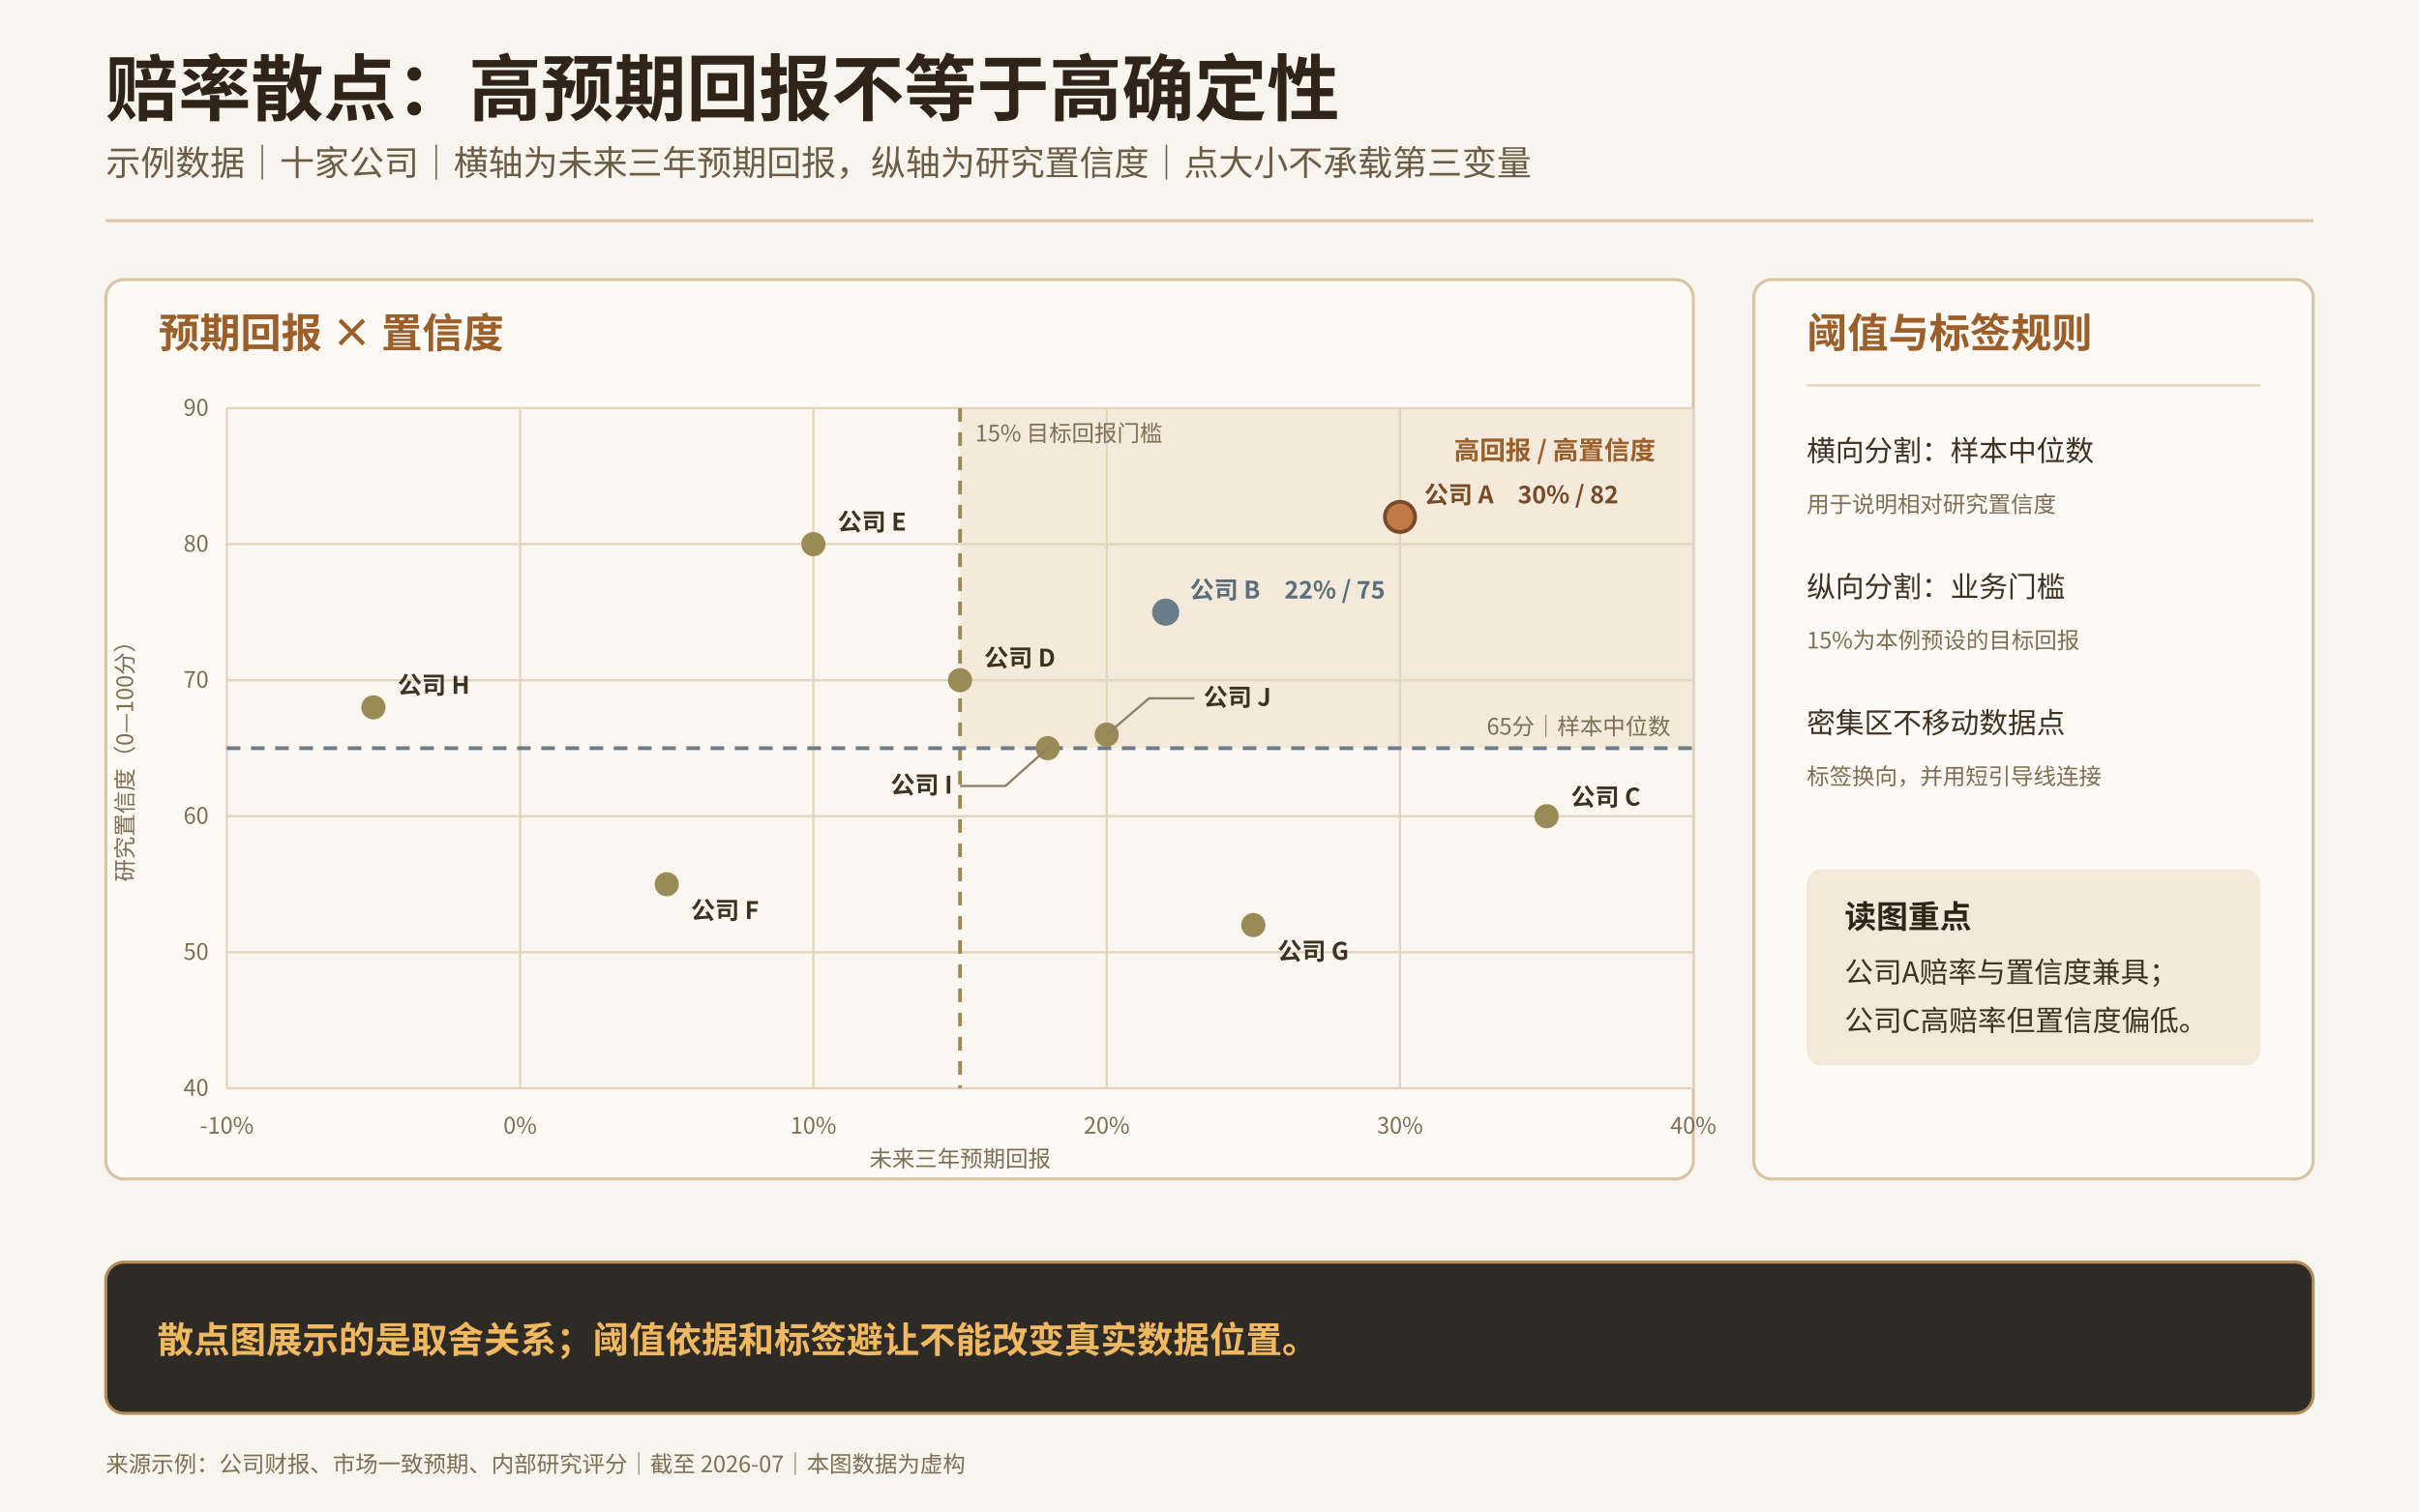
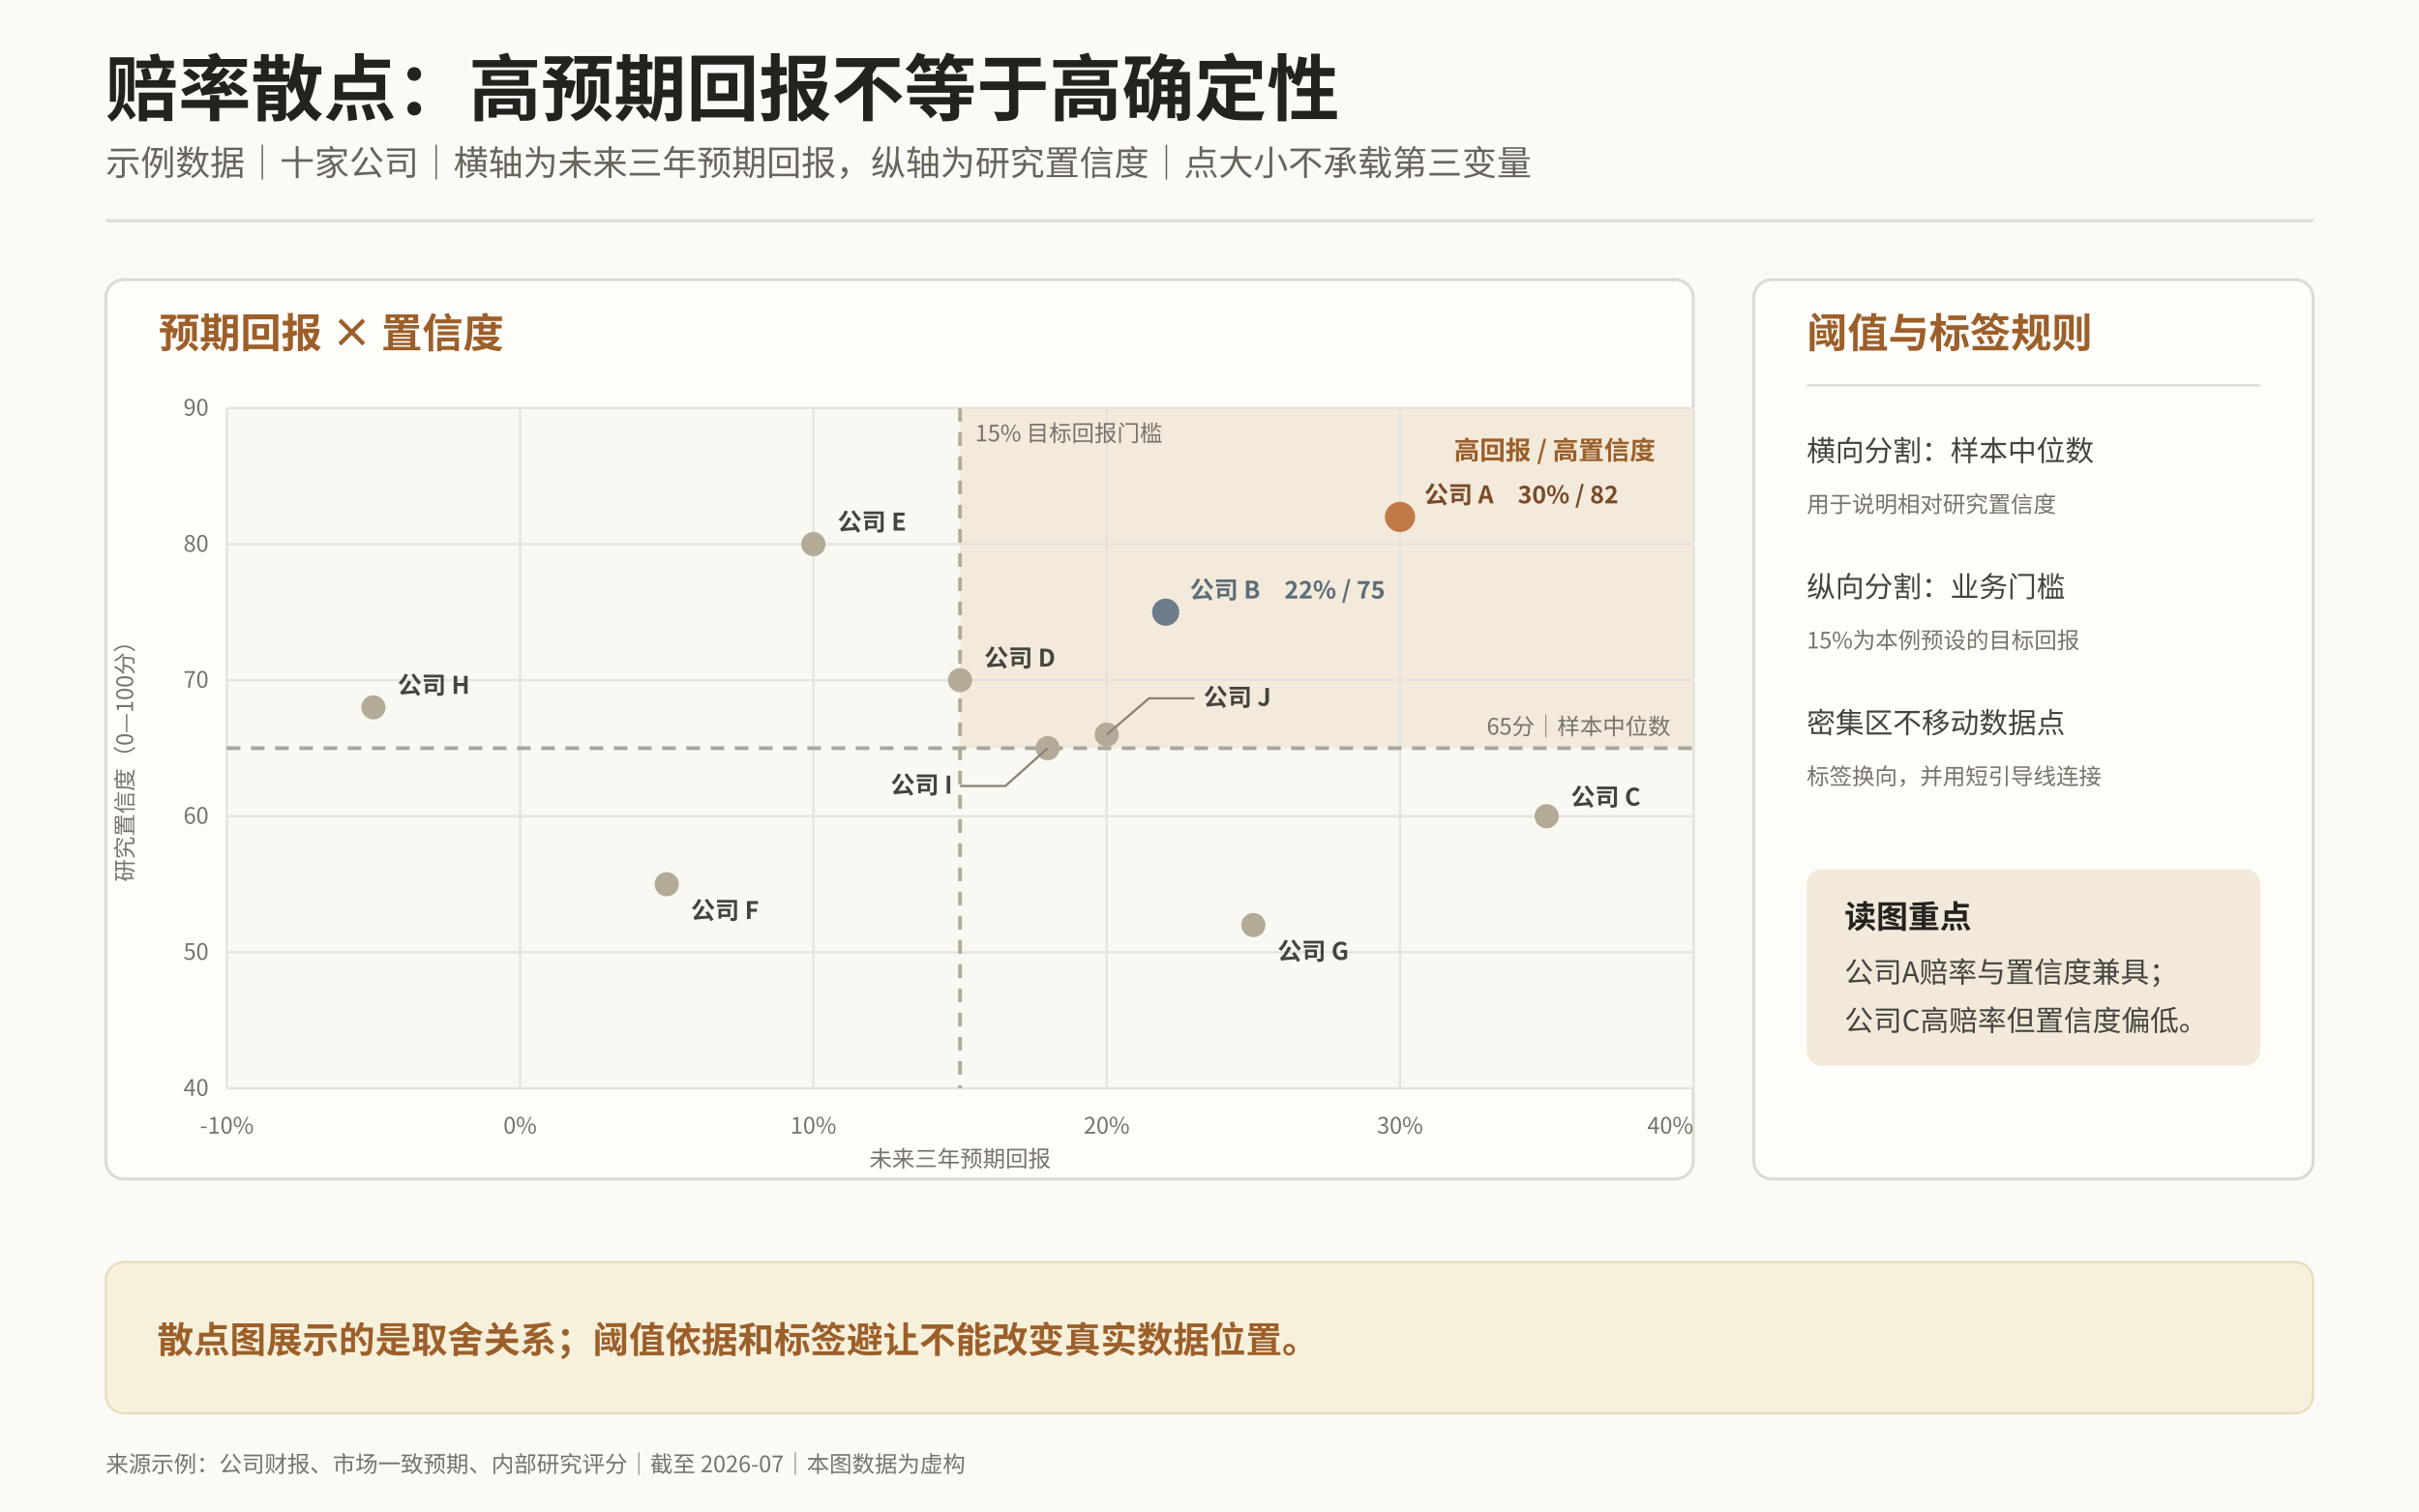
<svg xmlns="http://www.w3.org/2000/svg" width="1600" height="1000" viewBox="0 0 1600 1000" role="img" aria-labelledby="title desc">
  <style>
    text{font-family:"PingFang SC","Microsoft YaHei","Noto Sans CJK SC",sans-serif}
-     .title{font-size:48px;font-weight:800;fill:#2f2417}.sub{font-size:23px;font-weight:400;fill:#6b5c45}
-     .card{fill:#fdfaf5;stroke:#d8c5a7;stroke-width:2}.h{font-size:27px;font-weight:800;fill:#9c5f2a}
-     .body{font-size:19px;font-weight:400;fill:#3d3122}.note{font-size:15px;font-weight:400;fill:#7d6e54}
-     .axis{font-size:15px;font-weight:400;fill:#7d6e54}.label{font-size:16px;font-weight:600;fill:#3d3122}
+     .title{font-size:48px;font-weight:800;fill:#24221e}.sub{font-size:23px;font-weight:400;fill:#68645c}
+     .card{fill:#fffdf9;stroke:#dedbd3;stroke-width:2}.h{font-size:27px;font-weight:800;fill:#9c5f2a}
+     .body{font-size:19px;font-weight:400;fill:#45433e}.note{font-size:15px;font-weight:400;fill:#77736b}
+     .axis{font-size:15px;font-weight:400;fill:#77736b}.label{font-size:16px;font-weight:600;fill:#45433e}
    .num{font-variant-numeric:tabular-nums lining-nums;font-feature-settings:"tnum" 1,"lnum" 1}
  </style>
-   <rect width="1600" height="1000" fill="#f8f5ef" />
+   <rect width="1600" height="1000" fill="#fbfaf7" />
  <text x="70" y="76" class="title">赔率散点：高预期回报不等于高确定性</text>
  <text x="70" y="116" class="sub">示例数据｜十家公司｜横轴为未来三年预期回报，纵轴为研究置信度｜点大小不承载第三变量</text>
-   <line x1="70" y1="146" x2="1530" y2="146" stroke="#d8c5a7" stroke-width="2" />
+   <line x1="70" y1="146" x2="1530" y2="146" stroke="#dedbd3" stroke-width="2" />
  <rect x="70" y="185" width="1050" height="595" rx="12" class="card" />
  <rect x="1160" y="185" width="370" height="595" rx="12" class="card" />
  <text x="105" y="230" class="h">预期回报 × 置信度</text>
  <text x="1195" y="230" class="h">阈值与标签规则</text>
-   <rect x="150" y="270" width="970" height="450" fill="#fbf7f0" />
+   <rect x="150" y="270" width="970" height="450" fill="#faf8f2" />
  <rect x="635" y="270" width="485" height="225" fill="#f3eadb" />
-   <g stroke="#e3d4bd" stroke-width="1.5">
+   <g stroke="#e6e3dc" stroke-width="1.5">
    <path d="M150 270H1120 M150 360H1120 M150 450H1120 M150 540H1120 M150 630H1120 M150 720H1120" />
    <path d="M150 270V720 M344 270V720 M538 270V720 M732 270V720 M926 270V720 M1120 270V720" />
  </g>
-   <line x1="635" y1="270" x2="635" y2="720" stroke="#9a8a55" stroke-width="2.5" stroke-dasharray="9 7" />
-   <line x1="150" y1="495" x2="1120" y2="495" stroke="#6c7d89" stroke-width="2.5" stroke-dasharray="9 7" />
+   <line x1="635" y1="270" x2="635" y2="720" stroke="#b3aa98" stroke-width="2.5" stroke-dasharray="9 7" />
+   <line x1="150" y1="495" x2="1120" y2="495" stroke="#a9a69e" stroke-width="2.5" stroke-dasharray="9 7" />
  <text x="645" y="292" class="note">15% 目标回报门槛</text>
  <text x="1105" y="486" text-anchor="end" class="note">65分｜样本中位数</text>
  <text x="1095" y="304" text-anchor="end" font-size="17" font-weight="700" fill="#9c5f2a">高回报 / 高置信度</text>
  <g class="axis num" text-anchor="middle">
    <text x="150" y="750">-10%</text>
    <text x="344" y="750">0%</text>
    <text x="538" y="750">10%</text>
    <text x="732" y="750">20%</text>
    <text x="926" y="750">30%</text>
-     <text x="1120" y="750">40%</text>
+     <text x="1120" y="750" text-anchor="end">40%</text>
  </g>
  <g class="axis num" text-anchor="end">
    <text x="138" y="725">40</text>
    <text x="138" y="635">50</text>
    <text x="138" y="545">60</text>
    <text x="138" y="455">70</text>
    <text x="138" y="365">80</text>
    <text x="138" y="275">90</text>
  </g>
  <text x="635" y="772" text-anchor="middle" class="axis">未来三年预期回报</text>
  <text x="88" y="500" text-anchor="middle" class="axis" transform="rotate(-90 88 500)">研究置信度（0—100分）</text>
  <g>
-     <circle cx="926" cy="342" r="10" fill="#c17a45" stroke="#7a4a28" stroke-width="2.5" />
+     <circle cx="926" cy="342" r="10" fill="#c17a45" />
    <circle cx="771" cy="405" r="9" fill="#6c7d89" />
-     <circle cx="1023" cy="540" r="8" fill="#9a8a55" />
-     <circle cx="635" cy="450" r="8" fill="#9a8a55" />
-     <circle cx="538" cy="360" r="8" fill="#9a8a55" />
-     <circle cx="441" cy="585" r="8" fill="#9a8a55" />
-     <circle cx="829" cy="612" r="8" fill="#9a8a55" />
-     <circle cx="247" cy="468" r="8" fill="#9a8a55" />
-     <circle cx="693" cy="495" r="8" fill="#9a8a55" />
-     <circle cx="732" cy="486" r="8" fill="#9a8a55" />
+     <circle cx="1023" cy="540" r="8" fill="#b3aa98" />
+     <circle cx="635" cy="450" r="8" fill="#b3aa98" />
+     <circle cx="538" cy="360" r="8" fill="#b3aa98" />
+     <circle cx="441" cy="585" r="8" fill="#b3aa98" />
+     <circle cx="829" cy="612" r="8" fill="#b3aa98" />
+     <circle cx="247" cy="468" r="8" fill="#b3aa98" />
+     <circle cx="693" cy="495" r="8" fill="#b3aa98" />
+     <circle cx="732" cy="486" r="8" fill="#b3aa98" />
  </g>
  <g class="label num">
    <text x="942" y="333" fill="#7a4a28">公司 A　30% / 82</text>
    <text x="787" y="396" fill="#5b6d78">公司 B　22% / 75</text>
    <text x="1039" y="533">公司 C</text>
    <text x="651" y="441">公司 D</text>
    <text x="554" y="351">公司 E</text>
    <text x="457" y="608">公司 F</text>
    <text x="845" y="635">公司 G</text>
    <text x="263" y="459">公司 H</text>
  </g>
-   <g stroke="#8b7e6b" stroke-width="1.5" fill="none">
+   <g stroke="#8b8377" stroke-width="1.5" fill="none">
    <path d="M693 495 L665 520 L635 520" />
    <path d="M732 486 L760 462 L790 462" />
  </g>
  <g class="label num">
    <text x="630" y="525" text-anchor="end">公司 I</text>
    <text x="796" y="467">公司 J</text>
  </g>
-   <line x1="1195" y1="255" x2="1495" y2="255" stroke="#e3d4bd" stroke-width="1.5" />
+   <line x1="1195" y1="255" x2="1495" y2="255" stroke="#dedbd3" stroke-width="1.5" />
  <text x="1195" y="305" class="body">横向分割：样本中位数</text>
  <text x="1195" y="339" class="note">用于说明相对研究置信度</text>
  <text x="1195" y="395" class="body">纵向分割：业务门槛</text>
  <text x="1195" y="429" class="note">15%为本例预设的目标回报</text>
  <text x="1195" y="485" class="body">密集区不移动数据点</text>
  <text x="1195" y="519" class="note">标签换向，并用短引导线连接</text>
  <rect x="1195" y="575" width="300" height="130" rx="10" fill="#f3e9da" />
-   <text x="1220" y="614" font-size="21" font-weight="700" fill="#2f2417">读图重点</text>
+   <text x="1220" y="614" font-size="21" font-weight="700" fill="#24221e">读图重点</text>
  <text x="1220" y="650" class="body">公司A赔率与置信度兼具；</text>
  <text x="1220" y="682" class="body">公司C高赔率但置信度偏低。</text>
-   <rect x="70" y="835" width="1460" height="100" rx="12" fill="#2e2a25" stroke="#b08d5a" stroke-width="2" />
-   <text x="104" y="895" font-size="24" font-weight="800" fill="#f0b860">散点图展示的是取舍关系；阈值依据和标签避让不能改变真实数据位置。</text>
+   <rect x="70" y="835" width="1460" height="100" rx="12" fill="#f7f1dc" stroke="#e6ddbd" stroke-width="1.5" />
+   <text x="104" y="895" font-size="24" font-weight="800" fill="#9c5f2a">散点图展示的是取舍关系；阈值依据和标签避让不能改变真实数据位置。</text>
  <text x="70" y="974" class="axis">来源示例：公司财报、市场一致预期、内部研究评分｜截至 2026-07｜本图数据为虚构</text>
</svg>
